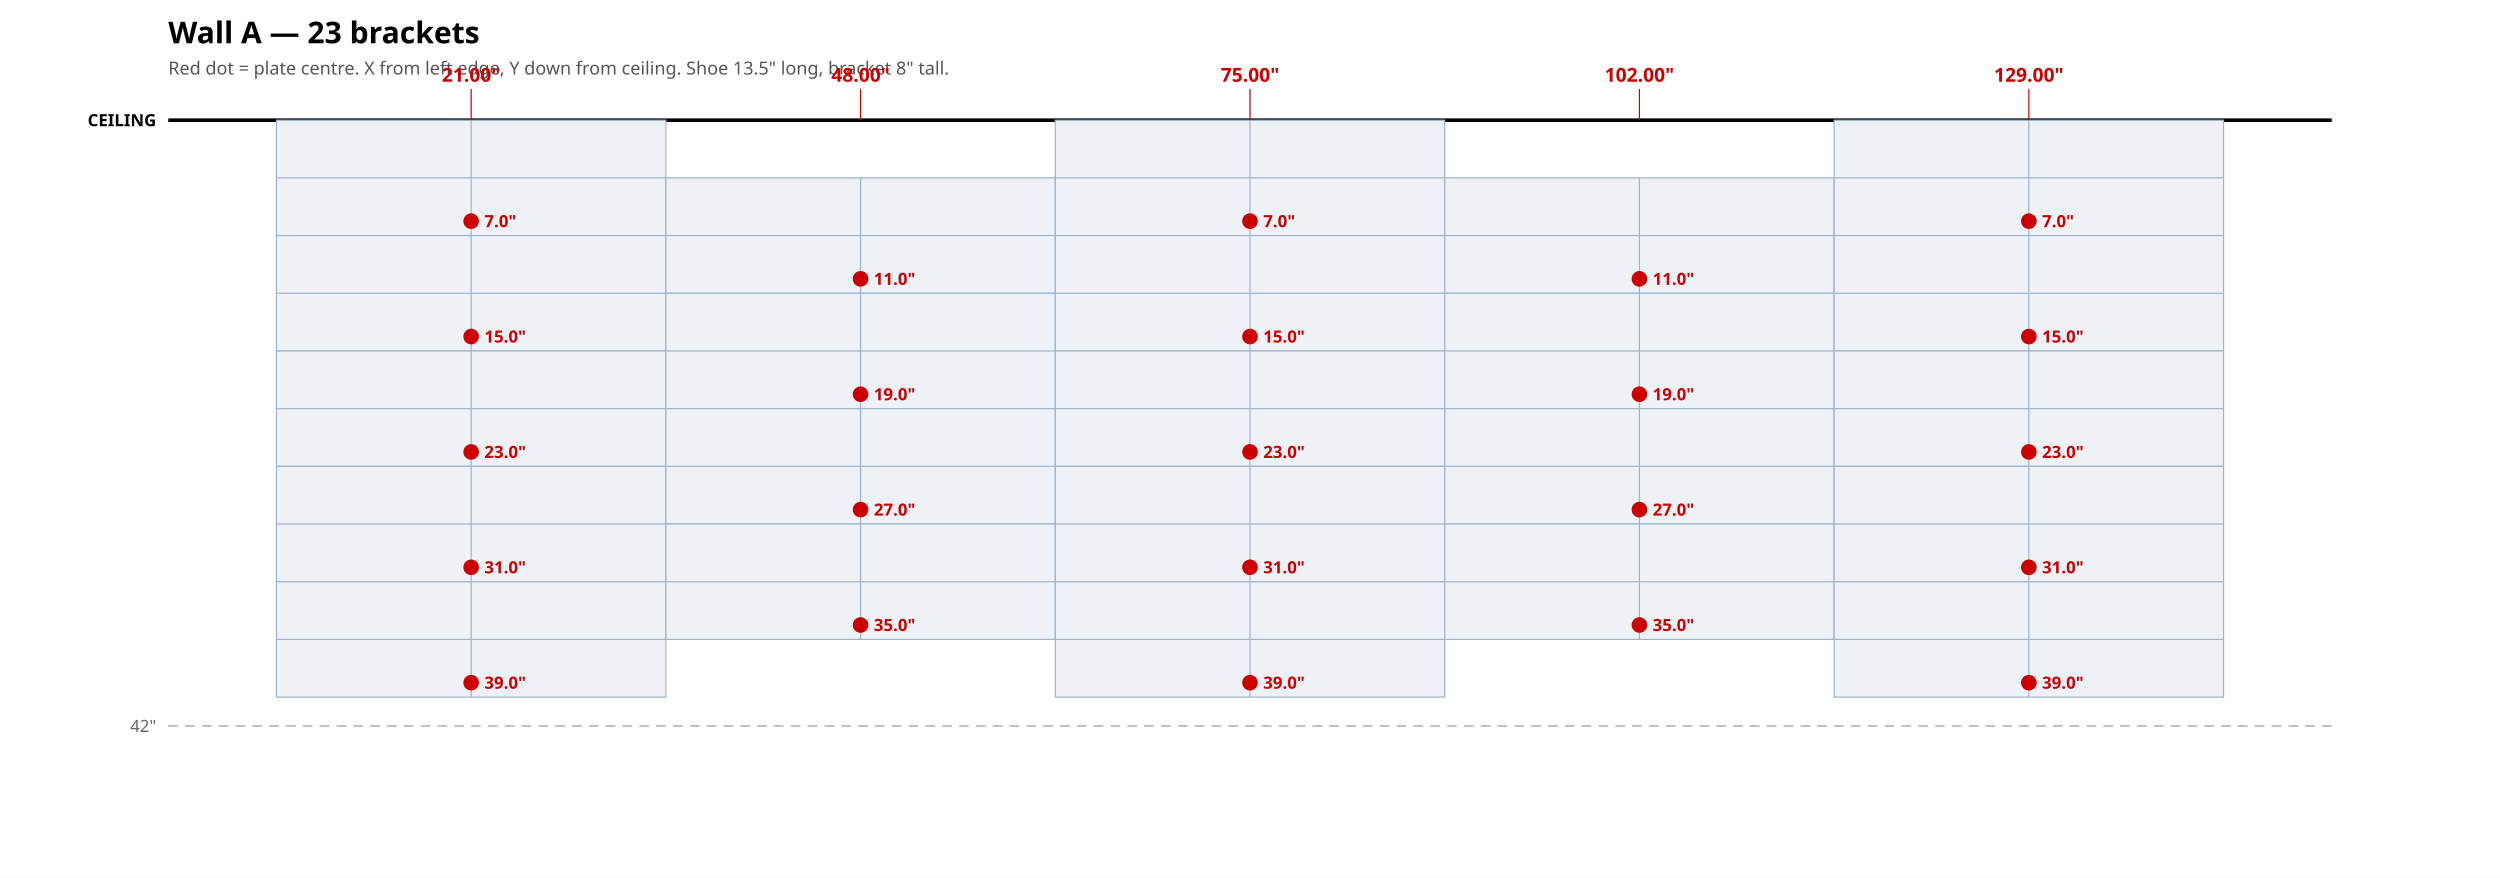
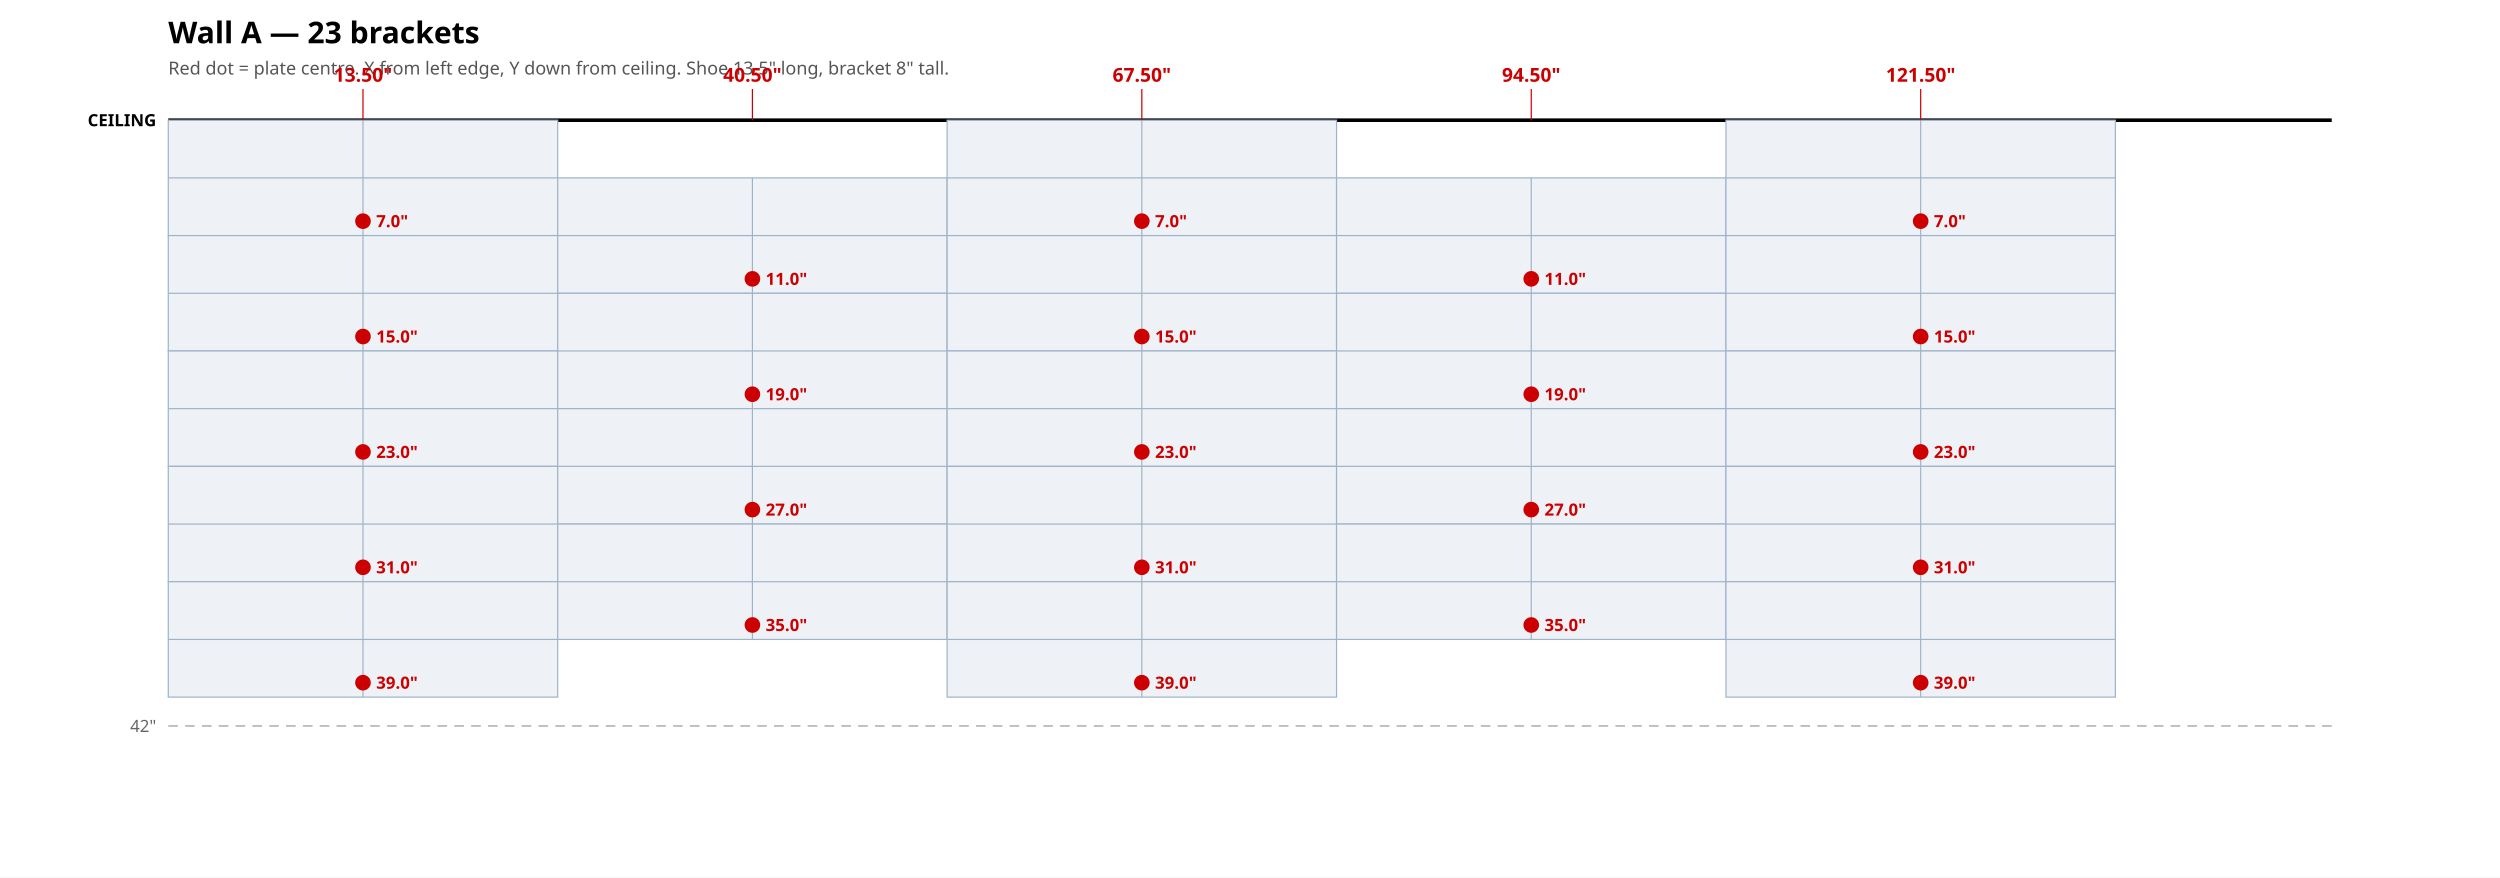
<svg xmlns="http://www.w3.org/2000/svg" width="2080" height="730" font-family="system-ui,sans-serif">
  <rect width="100%" height="100%" fill="#fff" />
  <text x="140" y="36" font-size="25" font-weight="700">Wall A — 23 brackets</text>
  <text x="140" y="62" font-size="15" fill="#555">Red dot = plate centre. X from left edge, Y down from ceiling. Shoe 13.5" long, bracket 8" tall.</text>
  <line x1="140" y1="100" x2="1940" y2="100" stroke="#000" stroke-width="3" />
  <text x="130" y="105" font-size="14" text-anchor="end" font-weight="700">CEILING</text>
  <line x1="140" y1="604" x2="1940" y2="604" stroke="#999" stroke-dasharray="8 6" />
  <text x="130" y="609" font-size="14" text-anchor="end" fill="#666">42"</text>
-   <rect x="230" y="100" width="324" height="96" fill="#eef2f7" stroke="#9fb3c8" />
-   <line x1="230" y1="148" x2="554" y2="148" stroke="#9fb3c8" />
-   <line x1="392" y1="100" x2="392" y2="196" stroke="#9fb3c8" />
-   <circle cx="392" cy="184" r="6.5" fill="#c00" />
-   <text x="403" y="189" font-size="14" font-weight="700" fill="#c00">7.0"</text>
-   <rect x="230" y="196" width="324" height="96" fill="#eef2f7" stroke="#9fb3c8" />
-   <line x1="230" y1="244" x2="554" y2="244" stroke="#9fb3c8" />
-   <line x1="392" y1="196" x2="392" y2="292" stroke="#9fb3c8" />
-   <circle cx="392" cy="280" r="6.5" fill="#c00" />
-   <text x="403" y="285" font-size="14" font-weight="700" fill="#c00">15.0"</text>
-   <rect x="230" y="292" width="324" height="96" fill="#eef2f7" stroke="#9fb3c8" />
-   <line x1="230" y1="340" x2="554" y2="340" stroke="#9fb3c8" />
-   <line x1="392" y1="292" x2="392" y2="388" stroke="#9fb3c8" />
-   <circle cx="392" cy="376" r="6.5" fill="#c00" />
-   <text x="403" y="381" font-size="14" font-weight="700" fill="#c00">23.0"</text>
-   <rect x="230" y="388" width="324" height="96" fill="#eef2f7" stroke="#9fb3c8" />
-   <line x1="230" y1="436" x2="554" y2="436" stroke="#9fb3c8" />
-   <line x1="392" y1="388" x2="392" y2="484" stroke="#9fb3c8" />
-   <circle cx="392" cy="472" r="6.5" fill="#c00" />
-   <text x="403" y="477" font-size="14" font-weight="700" fill="#c00">31.0"</text>
-   <rect x="230" y="484" width="324" height="96" fill="#eef2f7" stroke="#9fb3c8" />
-   <line x1="230" y1="532" x2="554" y2="532" stroke="#9fb3c8" />
-   <line x1="392" y1="484" x2="392" y2="580" stroke="#9fb3c8" />
-   <circle cx="392" cy="568" r="6.5" fill="#c00" />
-   <text x="403" y="573" font-size="14" font-weight="700" fill="#c00">39.0"</text>
-   <rect x="554" y="148" width="324" height="96" fill="#eef2f7" stroke="#9fb3c8" />
-   <line x1="554" y1="196" x2="878" y2="196" stroke="#9fb3c8" />
-   <line x1="716" y1="148" x2="716" y2="244" stroke="#9fb3c8" />
-   <circle cx="716" cy="232" r="6.5" fill="#c00" />
-   <text x="727" y="237" font-size="14" font-weight="700" fill="#c00">11.0"</text>
-   <rect x="554" y="244" width="324" height="96" fill="#eef2f7" stroke="#9fb3c8" />
-   <line x1="554" y1="292" x2="878" y2="292" stroke="#9fb3c8" />
-   <line x1="716" y1="244" x2="716" y2="340" stroke="#9fb3c8" />
-   <circle cx="716" cy="328" r="6.5" fill="#c00" />
-   <text x="727" y="333" font-size="14" font-weight="700" fill="#c00">19.0"</text>
-   <rect x="554" y="340" width="324" height="96" fill="#eef2f7" stroke="#9fb3c8" />
-   <line x1="554" y1="388" x2="878" y2="388" stroke="#9fb3c8" />
-   <line x1="716" y1="340" x2="716" y2="436" stroke="#9fb3c8" />
-   <circle cx="716" cy="424" r="6.5" fill="#c00" />
-   <text x="727" y="429" font-size="14" font-weight="700" fill="#c00">27.0"</text>
-   <rect x="554" y="436" width="324" height="96" fill="#eef2f7" stroke="#9fb3c8" />
-   <line x1="554" y1="484" x2="878" y2="484" stroke="#9fb3c8" />
-   <line x1="716" y1="436" x2="716" y2="532" stroke="#9fb3c8" />
-   <circle cx="716" cy="520" r="6.5" fill="#c00" />
-   <text x="727" y="525" font-size="14" font-weight="700" fill="#c00">35.0"</text>
-   <rect x="878" y="100" width="324" height="96" fill="#eef2f7" stroke="#9fb3c8" />
-   <line x1="878" y1="148" x2="1202" y2="148" stroke="#9fb3c8" />
-   <line x1="1040" y1="100" x2="1040" y2="196" stroke="#9fb3c8" />
-   <circle cx="1040" cy="184" r="6.5" fill="#c00" />
-   <text x="1051" y="189" font-size="14" font-weight="700" fill="#c00">7.0"</text>
-   <rect x="878" y="196" width="324" height="96" fill="#eef2f7" stroke="#9fb3c8" />
-   <line x1="878" y1="244" x2="1202" y2="244" stroke="#9fb3c8" />
-   <line x1="1040" y1="196" x2="1040" y2="292" stroke="#9fb3c8" />
-   <circle cx="1040" cy="280" r="6.5" fill="#c00" />
-   <text x="1051" y="285" font-size="14" font-weight="700" fill="#c00">15.0"</text>
-   <rect x="878" y="292" width="324" height="96" fill="#eef2f7" stroke="#9fb3c8" />
-   <line x1="878" y1="340" x2="1202" y2="340" stroke="#9fb3c8" />
-   <line x1="1040" y1="292" x2="1040" y2="388" stroke="#9fb3c8" />
-   <circle cx="1040" cy="376" r="6.5" fill="#c00" />
-   <text x="1051" y="381" font-size="14" font-weight="700" fill="#c00">23.0"</text>
-   <rect x="878" y="388" width="324" height="96" fill="#eef2f7" stroke="#9fb3c8" />
-   <line x1="878" y1="436" x2="1202" y2="436" stroke="#9fb3c8" />
-   <line x1="1040" y1="388" x2="1040" y2="484" stroke="#9fb3c8" />
-   <circle cx="1040" cy="472" r="6.5" fill="#c00" />
-   <text x="1051" y="477" font-size="14" font-weight="700" fill="#c00">31.0"</text>
-   <rect x="878" y="484" width="324" height="96" fill="#eef2f7" stroke="#9fb3c8" />
-   <line x1="878" y1="532" x2="1202" y2="532" stroke="#9fb3c8" />
-   <line x1="1040" y1="484" x2="1040" y2="580" stroke="#9fb3c8" />
-   <circle cx="1040" cy="568" r="6.5" fill="#c00" />
-   <text x="1051" y="573" font-size="14" font-weight="700" fill="#c00">39.0"</text>
-   <rect x="1202" y="148" width="324" height="96" fill="#eef2f7" stroke="#9fb3c8" />
-   <line x1="1202" y1="196" x2="1526" y2="196" stroke="#9fb3c8" />
-   <line x1="1364" y1="148" x2="1364" y2="244" stroke="#9fb3c8" />
-   <circle cx="1364" cy="232" r="6.5" fill="#c00" />
-   <text x="1375" y="237" font-size="14" font-weight="700" fill="#c00">11.0"</text>
-   <rect x="1202" y="244" width="324" height="96" fill="#eef2f7" stroke="#9fb3c8" />
-   <line x1="1202" y1="292" x2="1526" y2="292" stroke="#9fb3c8" />
-   <line x1="1364" y1="244" x2="1364" y2="340" stroke="#9fb3c8" />
-   <circle cx="1364" cy="328" r="6.5" fill="#c00" />
-   <text x="1375" y="333" font-size="14" font-weight="700" fill="#c00">19.0"</text>
-   <rect x="1202" y="340" width="324" height="96" fill="#eef2f7" stroke="#9fb3c8" />
-   <line x1="1202" y1="388" x2="1526" y2="388" stroke="#9fb3c8" />
-   <line x1="1364" y1="340" x2="1364" y2="436" stroke="#9fb3c8" />
-   <circle cx="1364" cy="424" r="6.5" fill="#c00" />
-   <text x="1375" y="429" font-size="14" font-weight="700" fill="#c00">27.0"</text>
-   <rect x="1202" y="436" width="324" height="96" fill="#eef2f7" stroke="#9fb3c8" />
-   <line x1="1202" y1="484" x2="1526" y2="484" stroke="#9fb3c8" />
-   <line x1="1364" y1="436" x2="1364" y2="532" stroke="#9fb3c8" />
-   <circle cx="1364" cy="520" r="6.5" fill="#c00" />
-   <text x="1375" y="525" font-size="14" font-weight="700" fill="#c00">35.0"</text>
-   <rect x="1526" y="100" width="324" height="96" fill="#eef2f7" stroke="#9fb3c8" />
-   <line x1="1526" y1="148" x2="1850" y2="148" stroke="#9fb3c8" />
-   <line x1="1688" y1="100" x2="1688" y2="196" stroke="#9fb3c8" />
-   <circle cx="1688" cy="184" r="6.5" fill="#c00" />
-   <text x="1699" y="189" font-size="14" font-weight="700" fill="#c00">7.0"</text>
-   <rect x="1526" y="196" width="324" height="96" fill="#eef2f7" stroke="#9fb3c8" />
-   <line x1="1526" y1="244" x2="1850" y2="244" stroke="#9fb3c8" />
-   <line x1="1688" y1="196" x2="1688" y2="292" stroke="#9fb3c8" />
-   <circle cx="1688" cy="280" r="6.5" fill="#c00" />
-   <text x="1699" y="285" font-size="14" font-weight="700" fill="#c00">15.0"</text>
-   <rect x="1526" y="292" width="324" height="96" fill="#eef2f7" stroke="#9fb3c8" />
-   <line x1="1526" y1="340" x2="1850" y2="340" stroke="#9fb3c8" />
-   <line x1="1688" y1="292" x2="1688" y2="388" stroke="#9fb3c8" />
-   <circle cx="1688" cy="376" r="6.5" fill="#c00" />
-   <text x="1699" y="381" font-size="14" font-weight="700" fill="#c00">23.0"</text>
-   <rect x="1526" y="388" width="324" height="96" fill="#eef2f7" stroke="#9fb3c8" />
-   <line x1="1526" y1="436" x2="1850" y2="436" stroke="#9fb3c8" />
-   <line x1="1688" y1="388" x2="1688" y2="484" stroke="#9fb3c8" />
-   <circle cx="1688" cy="472" r="6.5" fill="#c00" />
-   <text x="1699" y="477" font-size="14" font-weight="700" fill="#c00">31.0"</text>
-   <rect x="1526" y="484" width="324" height="96" fill="#eef2f7" stroke="#9fb3c8" />
-   <line x1="1526" y1="532" x2="1850" y2="532" stroke="#9fb3c8" />
-   <line x1="1688" y1="484" x2="1688" y2="580" stroke="#9fb3c8" />
-   <circle cx="1688" cy="568" r="6.5" fill="#c00" />
-   <text x="1699" y="573" font-size="14" font-weight="700" fill="#c00">39.0"</text>
-   <line x1="392" y1="74" x2="392" y2="100" stroke="#c00" />
-   <text x="392" y="68" font-size="16" font-weight="700" fill="#c00" text-anchor="middle">21.00"</text>
-   <line x1="716" y1="74" x2="716" y2="100" stroke="#c00" />
-   <text x="716" y="68" font-size="16" font-weight="700" fill="#c00" text-anchor="middle">48.00"</text>
-   <line x1="1040" y1="74" x2="1040" y2="100" stroke="#c00" />
-   <text x="1040" y="68" font-size="16" font-weight="700" fill="#c00" text-anchor="middle">75.00"</text>
-   <line x1="1364" y1="74" x2="1364" y2="100" stroke="#c00" />
-   <text x="1364" y="68" font-size="16" font-weight="700" fill="#c00" text-anchor="middle">102.00"</text>
-   <line x1="1688" y1="74" x2="1688" y2="100" stroke="#c00" />
-   <text x="1688" y="68" font-size="16" font-weight="700" fill="#c00" text-anchor="middle">129.00"</text>
+   <rect x="140" y="100" width="324" height="96" fill="#eef2f7" stroke="#9fb3c8" />
+   <line x1="140" y1="148" x2="464" y2="148" stroke="#9fb3c8" />
+   <line x1="302" y1="100" x2="302" y2="196" stroke="#9fb3c8" />
+   <circle cx="302" cy="184" r="6.5" fill="#c00" />
+   <text x="313" y="189" font-size="14" font-weight="700" fill="#c00">7.0"</text>
+   <rect x="140" y="196" width="324" height="96" fill="#eef2f7" stroke="#9fb3c8" />
+   <line x1="140" y1="244" x2="464" y2="244" stroke="#9fb3c8" />
+   <line x1="302" y1="196" x2="302" y2="292" stroke="#9fb3c8" />
+   <circle cx="302" cy="280" r="6.5" fill="#c00" />
+   <text x="313" y="285" font-size="14" font-weight="700" fill="#c00">15.0"</text>
+   <rect x="140" y="292" width="324" height="96" fill="#eef2f7" stroke="#9fb3c8" />
+   <line x1="140" y1="340" x2="464" y2="340" stroke="#9fb3c8" />
+   <line x1="302" y1="292" x2="302" y2="388" stroke="#9fb3c8" />
+   <circle cx="302" cy="376" r="6.5" fill="#c00" />
+   <text x="313" y="381" font-size="14" font-weight="700" fill="#c00">23.0"</text>
+   <rect x="140" y="388" width="324" height="96" fill="#eef2f7" stroke="#9fb3c8" />
+   <line x1="140" y1="436" x2="464" y2="436" stroke="#9fb3c8" />
+   <line x1="302" y1="388" x2="302" y2="484" stroke="#9fb3c8" />
+   <circle cx="302" cy="472" r="6.5" fill="#c00" />
+   <text x="313" y="477" font-size="14" font-weight="700" fill="#c00">31.0"</text>
+   <rect x="140" y="484" width="324" height="96" fill="#eef2f7" stroke="#9fb3c8" />
+   <line x1="140" y1="532" x2="464" y2="532" stroke="#9fb3c8" />
+   <line x1="302" y1="484" x2="302" y2="580" stroke="#9fb3c8" />
+   <circle cx="302" cy="568" r="6.5" fill="#c00" />
+   <text x="313" y="573" font-size="14" font-weight="700" fill="#c00">39.0"</text>
+   <rect x="464" y="148" width="324" height="96" fill="#eef2f7" stroke="#9fb3c8" />
+   <line x1="464" y1="196" x2="788" y2="196" stroke="#9fb3c8" />
+   <line x1="626" y1="148" x2="626" y2="244" stroke="#9fb3c8" />
+   <circle cx="626" cy="232" r="6.5" fill="#c00" />
+   <text x="637" y="237" font-size="14" font-weight="700" fill="#c00">11.0"</text>
+   <rect x="464" y="244" width="324" height="96" fill="#eef2f7" stroke="#9fb3c8" />
+   <line x1="464" y1="292" x2="788" y2="292" stroke="#9fb3c8" />
+   <line x1="626" y1="244" x2="626" y2="340" stroke="#9fb3c8" />
+   <circle cx="626" cy="328" r="6.5" fill="#c00" />
+   <text x="637" y="333" font-size="14" font-weight="700" fill="#c00">19.0"</text>
+   <rect x="464" y="340" width="324" height="96" fill="#eef2f7" stroke="#9fb3c8" />
+   <line x1="464" y1="388" x2="788" y2="388" stroke="#9fb3c8" />
+   <line x1="626" y1="340" x2="626" y2="436" stroke="#9fb3c8" />
+   <circle cx="626" cy="424" r="6.5" fill="#c00" />
+   <text x="637" y="429" font-size="14" font-weight="700" fill="#c00">27.0"</text>
+   <rect x="464" y="436" width="324" height="96" fill="#eef2f7" stroke="#9fb3c8" />
+   <line x1="464" y1="484" x2="788" y2="484" stroke="#9fb3c8" />
+   <line x1="626" y1="436" x2="626" y2="532" stroke="#9fb3c8" />
+   <circle cx="626" cy="520" r="6.5" fill="#c00" />
+   <text x="637" y="525" font-size="14" font-weight="700" fill="#c00">35.0"</text>
+   <rect x="788" y="100" width="324" height="96" fill="#eef2f7" stroke="#9fb3c8" />
+   <line x1="788" y1="148" x2="1112" y2="148" stroke="#9fb3c8" />
+   <line x1="950" y1="100" x2="950" y2="196" stroke="#9fb3c8" />
+   <circle cx="950" cy="184" r="6.5" fill="#c00" />
+   <text x="961" y="189" font-size="14" font-weight="700" fill="#c00">7.0"</text>
+   <rect x="788" y="196" width="324" height="96" fill="#eef2f7" stroke="#9fb3c8" />
+   <line x1="788" y1="244" x2="1112" y2="244" stroke="#9fb3c8" />
+   <line x1="950" y1="196" x2="950" y2="292" stroke="#9fb3c8" />
+   <circle cx="950" cy="280" r="6.5" fill="#c00" />
+   <text x="961" y="285" font-size="14" font-weight="700" fill="#c00">15.0"</text>
+   <rect x="788" y="292" width="324" height="96" fill="#eef2f7" stroke="#9fb3c8" />
+   <line x1="788" y1="340" x2="1112" y2="340" stroke="#9fb3c8" />
+   <line x1="950" y1="292" x2="950" y2="388" stroke="#9fb3c8" />
+   <circle cx="950" cy="376" r="6.5" fill="#c00" />
+   <text x="961" y="381" font-size="14" font-weight="700" fill="#c00">23.0"</text>
+   <rect x="788" y="388" width="324" height="96" fill="#eef2f7" stroke="#9fb3c8" />
+   <line x1="788" y1="436" x2="1112" y2="436" stroke="#9fb3c8" />
+   <line x1="950" y1="388" x2="950" y2="484" stroke="#9fb3c8" />
+   <circle cx="950" cy="472" r="6.5" fill="#c00" />
+   <text x="961" y="477" font-size="14" font-weight="700" fill="#c00">31.0"</text>
+   <rect x="788" y="484" width="324" height="96" fill="#eef2f7" stroke="#9fb3c8" />
+   <line x1="788" y1="532" x2="1112" y2="532" stroke="#9fb3c8" />
+   <line x1="950" y1="484" x2="950" y2="580" stroke="#9fb3c8" />
+   <circle cx="950" cy="568" r="6.5" fill="#c00" />
+   <text x="961" y="573" font-size="14" font-weight="700" fill="#c00">39.0"</text>
+   <rect x="1112" y="148" width="324" height="96" fill="#eef2f7" stroke="#9fb3c8" />
+   <line x1="1112" y1="196" x2="1436" y2="196" stroke="#9fb3c8" />
+   <line x1="1274" y1="148" x2="1274" y2="244" stroke="#9fb3c8" />
+   <circle cx="1274" cy="232" r="6.5" fill="#c00" />
+   <text x="1285" y="237" font-size="14" font-weight="700" fill="#c00">11.0"</text>
+   <rect x="1112" y="244" width="324" height="96" fill="#eef2f7" stroke="#9fb3c8" />
+   <line x1="1112" y1="292" x2="1436" y2="292" stroke="#9fb3c8" />
+   <line x1="1274" y1="244" x2="1274" y2="340" stroke="#9fb3c8" />
+   <circle cx="1274" cy="328" r="6.5" fill="#c00" />
+   <text x="1285" y="333" font-size="14" font-weight="700" fill="#c00">19.0"</text>
+   <rect x="1112" y="340" width="324" height="96" fill="#eef2f7" stroke="#9fb3c8" />
+   <line x1="1112" y1="388" x2="1436" y2="388" stroke="#9fb3c8" />
+   <line x1="1274" y1="340" x2="1274" y2="436" stroke="#9fb3c8" />
+   <circle cx="1274" cy="424" r="6.5" fill="#c00" />
+   <text x="1285" y="429" font-size="14" font-weight="700" fill="#c00">27.0"</text>
+   <rect x="1112" y="436" width="324" height="96" fill="#eef2f7" stroke="#9fb3c8" />
+   <line x1="1112" y1="484" x2="1436" y2="484" stroke="#9fb3c8" />
+   <line x1="1274" y1="436" x2="1274" y2="532" stroke="#9fb3c8" />
+   <circle cx="1274" cy="520" r="6.5" fill="#c00" />
+   <text x="1285" y="525" font-size="14" font-weight="700" fill="#c00">35.0"</text>
+   <rect x="1436" y="100" width="324" height="96" fill="#eef2f7" stroke="#9fb3c8" />
+   <line x1="1436" y1="148" x2="1760" y2="148" stroke="#9fb3c8" />
+   <line x1="1598" y1="100" x2="1598" y2="196" stroke="#9fb3c8" />
+   <circle cx="1598" cy="184" r="6.5" fill="#c00" />
+   <text x="1609" y="189" font-size="14" font-weight="700" fill="#c00">7.0"</text>
+   <rect x="1436" y="196" width="324" height="96" fill="#eef2f7" stroke="#9fb3c8" />
+   <line x1="1436" y1="244" x2="1760" y2="244" stroke="#9fb3c8" />
+   <line x1="1598" y1="196" x2="1598" y2="292" stroke="#9fb3c8" />
+   <circle cx="1598" cy="280" r="6.5" fill="#c00" />
+   <text x="1609" y="285" font-size="14" font-weight="700" fill="#c00">15.0"</text>
+   <rect x="1436" y="292" width="324" height="96" fill="#eef2f7" stroke="#9fb3c8" />
+   <line x1="1436" y1="340" x2="1760" y2="340" stroke="#9fb3c8" />
+   <line x1="1598" y1="292" x2="1598" y2="388" stroke="#9fb3c8" />
+   <circle cx="1598" cy="376" r="6.5" fill="#c00" />
+   <text x="1609" y="381" font-size="14" font-weight="700" fill="#c00">23.0"</text>
+   <rect x="1436" y="388" width="324" height="96" fill="#eef2f7" stroke="#9fb3c8" />
+   <line x1="1436" y1="436" x2="1760" y2="436" stroke="#9fb3c8" />
+   <line x1="1598" y1="388" x2="1598" y2="484" stroke="#9fb3c8" />
+   <circle cx="1598" cy="472" r="6.5" fill="#c00" />
+   <text x="1609" y="477" font-size="14" font-weight="700" fill="#c00">31.0"</text>
+   <rect x="1436" y="484" width="324" height="96" fill="#eef2f7" stroke="#9fb3c8" />
+   <line x1="1436" y1="532" x2="1760" y2="532" stroke="#9fb3c8" />
+   <line x1="1598" y1="484" x2="1598" y2="580" stroke="#9fb3c8" />
+   <circle cx="1598" cy="568" r="6.5" fill="#c00" />
+   <text x="1609" y="573" font-size="14" font-weight="700" fill="#c00">39.0"</text>
+   <line x1="302" y1="74" x2="302" y2="100" stroke="#c00" />
+   <text x="302" y="68" font-size="16" font-weight="700" fill="#c00" text-anchor="middle">13.50"</text>
+   <line x1="626" y1="74" x2="626" y2="100" stroke="#c00" />
+   <text x="626" y="68" font-size="16" font-weight="700" fill="#c00" text-anchor="middle">40.50"</text>
+   <line x1="950" y1="74" x2="950" y2="100" stroke="#c00" />
+   <text x="950" y="68" font-size="16" font-weight="700" fill="#c00" text-anchor="middle">67.50"</text>
+   <line x1="1274" y1="74" x2="1274" y2="100" stroke="#c00" />
+   <text x="1274" y="68" font-size="16" font-weight="700" fill="#c00" text-anchor="middle">94.50"</text>
+   <line x1="1598" y1="74" x2="1598" y2="100" stroke="#c00" />
+   <text x="1598" y="68" font-size="16" font-weight="700" fill="#c00" text-anchor="middle">121.50"</text>
</svg>
